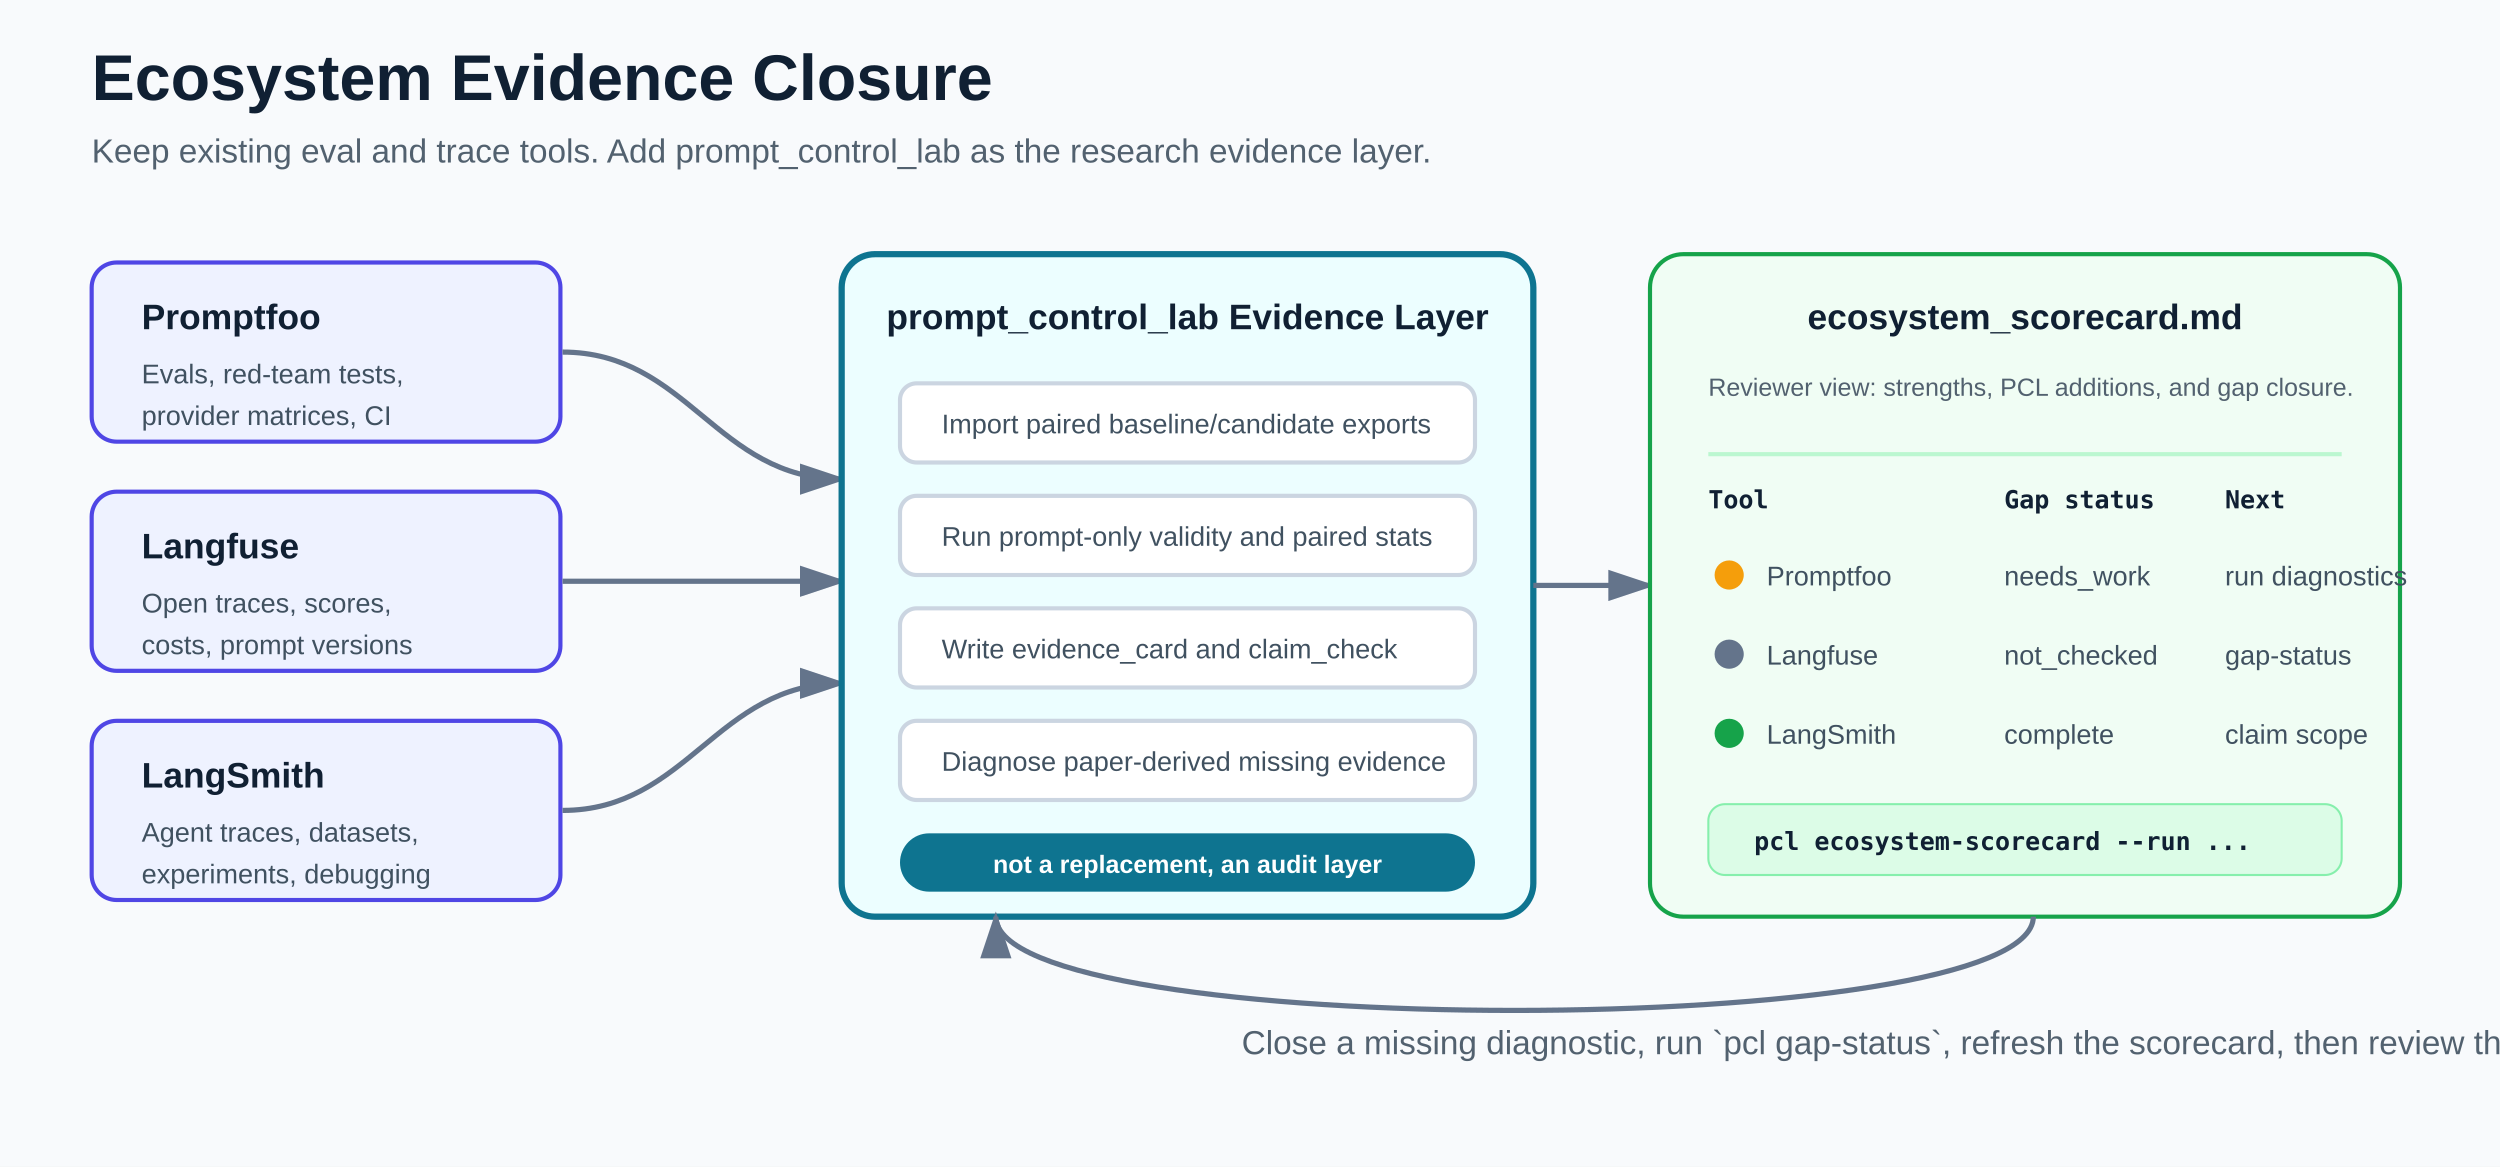
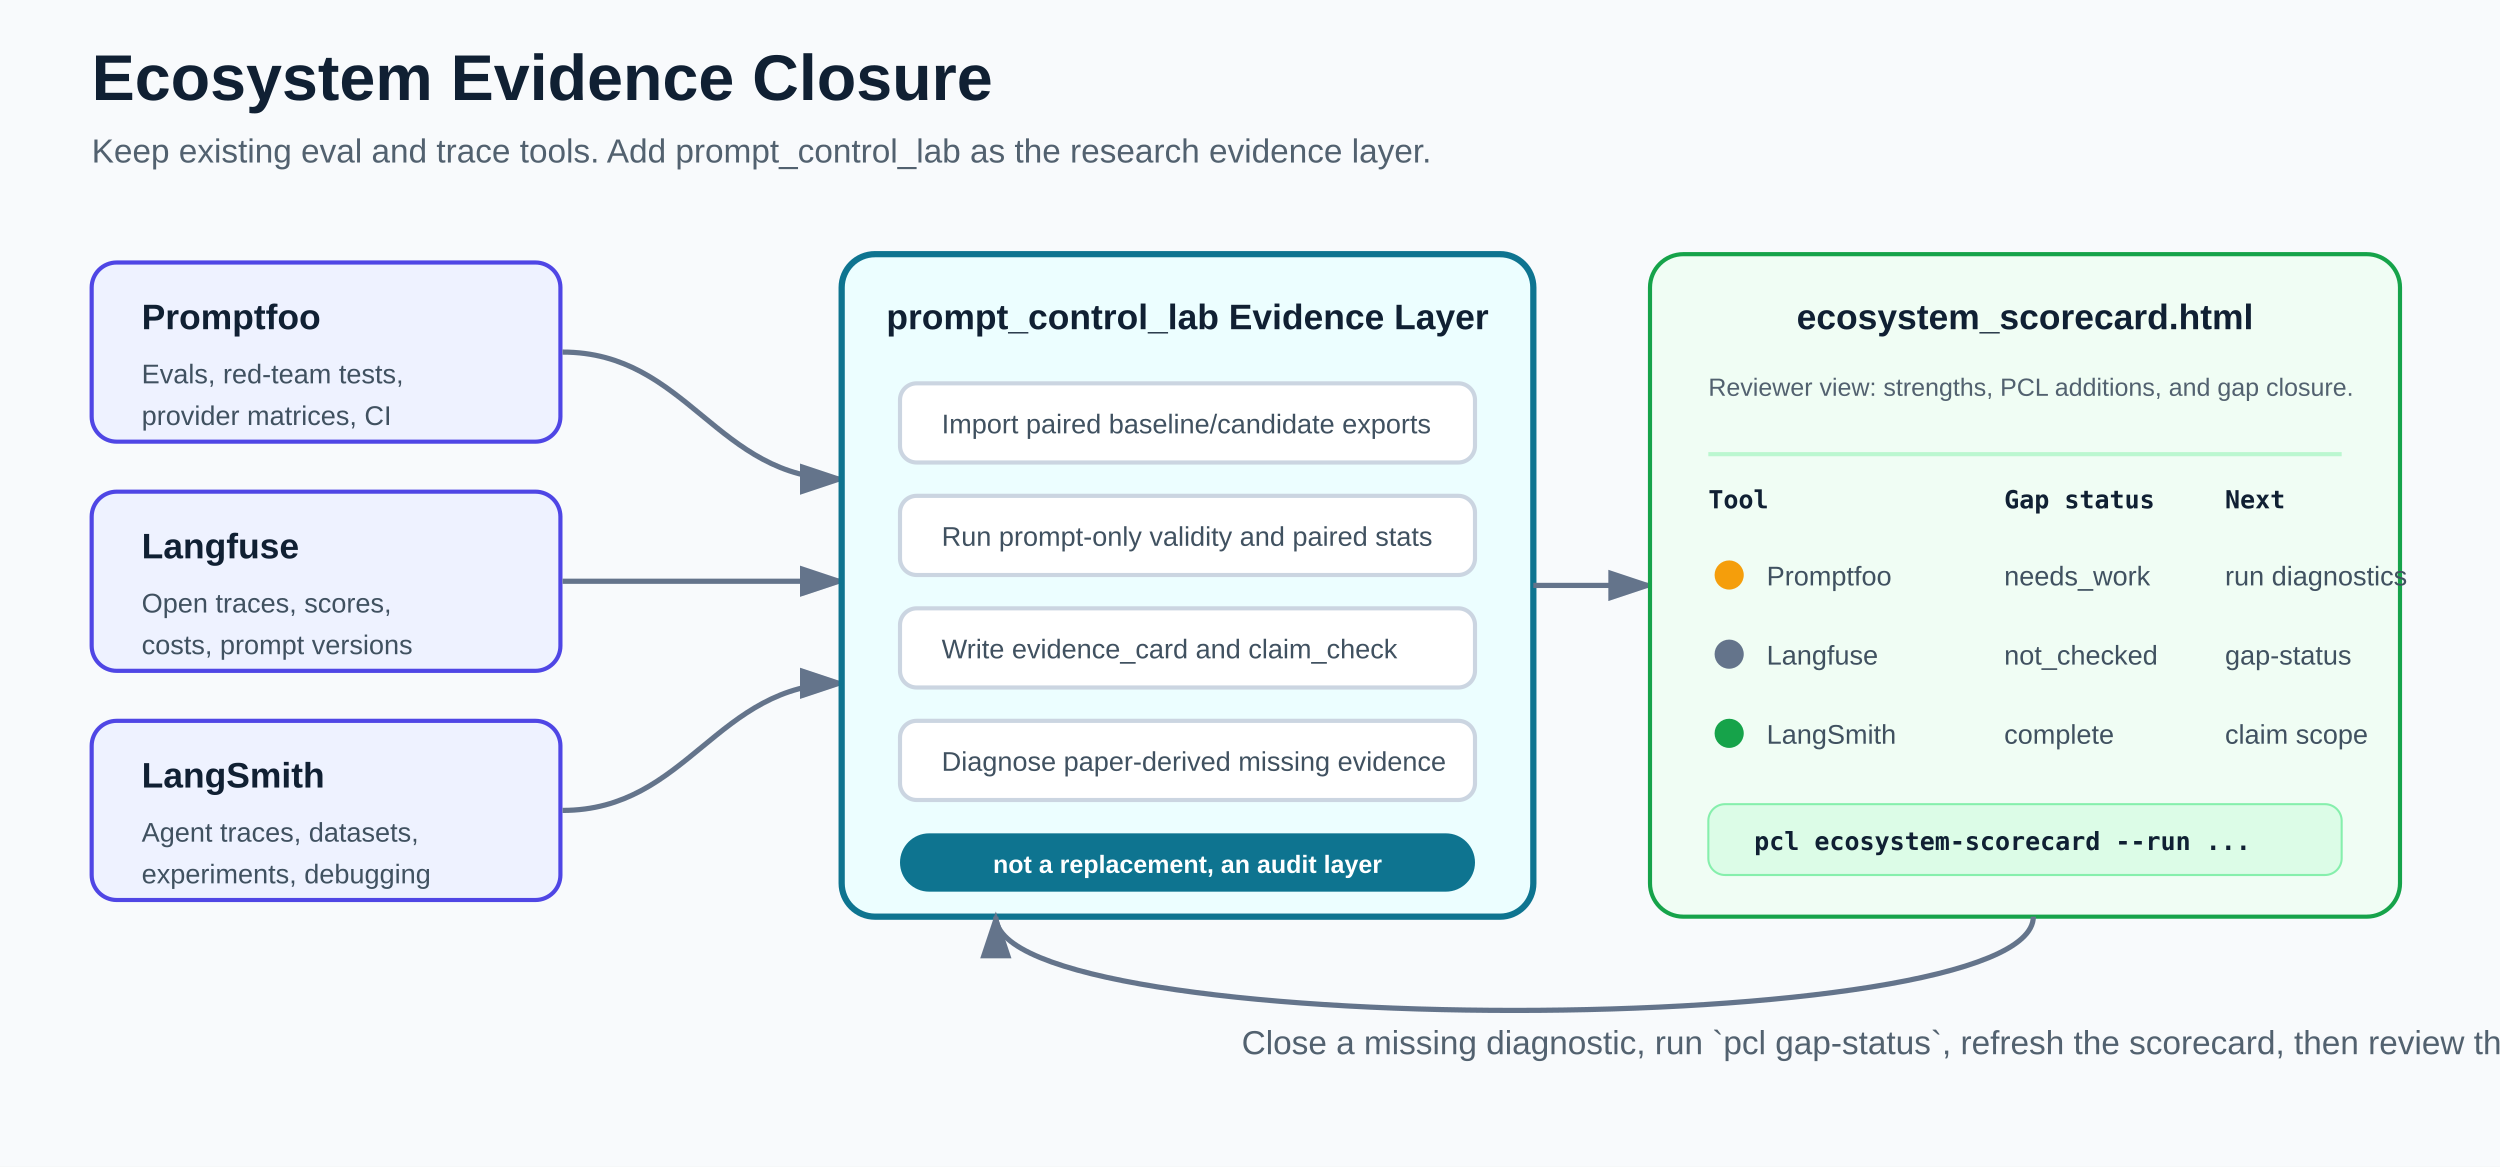
<svg xmlns="http://www.w3.org/2000/svg" width="1200" height="560" viewBox="0 0 1200 560" role="img" aria-labelledby="title desc">
  <defs>
    <style>
      .bg{fill:#f8fafc}.title{font:700 31px Arial,sans-serif;fill:#102033}.sub{font:400 16px Arial,sans-serif;fill:#52616f}
      .card{fill:#fff;stroke:#cbd5e1;stroke-width:2}.source{fill:#eef2ff;stroke:#4f46e5;stroke-width:2}.pcl{fill:#ecfeff;stroke:#0e7490;stroke-width:3}
      .score{fill:#f0fdf4;stroke:#16a34a;stroke-width:2}.h{font:700 17px Arial,sans-serif;fill:#102033}.t{font:400 13px Arial,sans-serif;fill:#405160}
      .small{font:400 12px Arial,sans-serif;fill:#52616f}.mono{font:700 12px Consolas,monospace;fill:#102033}.pillText{font:700 12px Arial,sans-serif;fill:#fff}
      .ok{fill:#16a34a}.warn{fill:#f59e0b}.neutral{fill:#64748b}.arrow{stroke:#64748b;stroke-width:2.5;fill:none;marker-end:url(#arrow)}
    </style>
    <marker id="arrow" markerWidth="10" markerHeight="10" refX="8" refY="3" orient="auto">
      <path d="M0,0 L0,6 L9,3 z" fill="#64748b" />
    </marker>
  </defs>
  <rect class="bg" width="1200" height="560" />
  <text x="44" y="48" class="title">Ecosystem Evidence Closure</text>
  <text x="44" y="78" class="sub">Keep existing eval and trace tools. Add prompt_control_lab as the research evidence layer.</text>
  <rect x="44" y="126" width="225" height="86" rx="12" class="source" />
  <text x="68" y="158" class="h">Promptfoo</text>
  <text x="68" y="184" class="t">Evals, red-team tests,</text>
  <text x="68" y="204" class="t">provider matrices, CI</text>
  <rect x="44" y="236" width="225" height="86" rx="12" class="source" />
  <text x="68" y="268" class="h">Langfuse</text>
  <text x="68" y="294" class="t">Open traces, scores,</text>
  <text x="68" y="314" class="t">costs, prompt versions</text>
  <rect x="44" y="346" width="225" height="86" rx="12" class="source" />
  <text x="68" y="378" class="h">LangSmith</text>
  <text x="68" y="404" class="t">Agent traces, datasets,</text>
  <text x="68" y="424" class="t">experiments, debugging</text>
  <path d="M270 169 C330 169 344 230 404 230" class="arrow" />
  <path d="M270 279 H404" class="arrow" />
  <path d="M270 389 C330 389 344 328 404 328" class="arrow" />
  <rect x="404" y="122" width="332" height="318" rx="16" class="pcl" />
  <text x="570" y="158" text-anchor="middle" class="h">prompt_control_lab Evidence Layer</text>
  <rect x="432" y="184" width="276" height="38" rx="8" class="card" />
  <text x="452" y="208" class="t">Import paired baseline/candidate exports</text>
  <rect x="432" y="238" width="276" height="38" rx="8" class="card" />
  <text x="452" y="262" class="t">Run prompt-only validity and paired stats</text>
  <rect x="432" y="292" width="276" height="38" rx="8" class="card" />
  <text x="452" y="316" class="t">Write evidence_card and claim_check</text>
  <rect x="432" y="346" width="276" height="38" rx="8" class="card" />
  <text x="452" y="370" class="t">Diagnose paper-derived missing evidence</text>
  <rect x="432" y="400" width="276" height="28" rx="14" fill="#0e7490" />
  <text x="570" y="419" text-anchor="middle" class="pillText">not a replacement, an audit layer</text>
  <path d="M736 281 H792" class="arrow" />
  <rect x="792" y="122" width="360" height="318" rx="16" class="score" />
-   <text x="972" y="158" text-anchor="middle" class="h">ecosystem_scorecard.md</text>
+   <text x="972" y="158" text-anchor="middle" class="h">ecosystem_scorecard.html</text>
  <text x="820" y="190" class="small">Reviewer view: strengths, PCL additions, and gap closure.</text>
  <line x1="820" y1="218" x2="1124" y2="218" stroke="#bbf7d0" stroke-width="2" />
  <text x="820" y="244" class="mono">Tool</text>
  <text x="962" y="244" class="mono">Gap status</text>
  <text x="1068" y="244" class="mono">Next</text>
  <circle cx="830" cy="276" r="7" class="warn" />
  <text x="848" y="281" class="t">Promptfoo</text>
  <text x="962" y="281" class="t">needs_work</text>
  <text x="1068" y="281" class="t">run diagnostics</text>
  <circle cx="830" cy="314" r="7" class="neutral" />
  <text x="848" y="319" class="t">Langfuse</text>
  <text x="962" y="319" class="t">not_checked</text>
  <text x="1068" y="319" class="t">gap-status</text>
  <circle cx="830" cy="352" r="7" class="ok" />
  <text x="848" y="357" class="t">LangSmith</text>
  <text x="962" y="357" class="t">complete</text>
  <text x="1068" y="357" class="t">claim scope</text>
  <rect x="820" y="386" width="304" height="34" rx="8" fill="#dcfce7" stroke="#86efac" />
  <text x="842" y="408" class="mono">pcl ecosystem-scorecard --run ...</text>
  <path d="M976 440 C976 500 478 500 478 440" class="arrow" />
  <text x="596" y="506" class="sub">Close a missing diagnostic, run `pcl gap-status`, refresh the scorecard, then review the supported claim.</text>
</svg>
